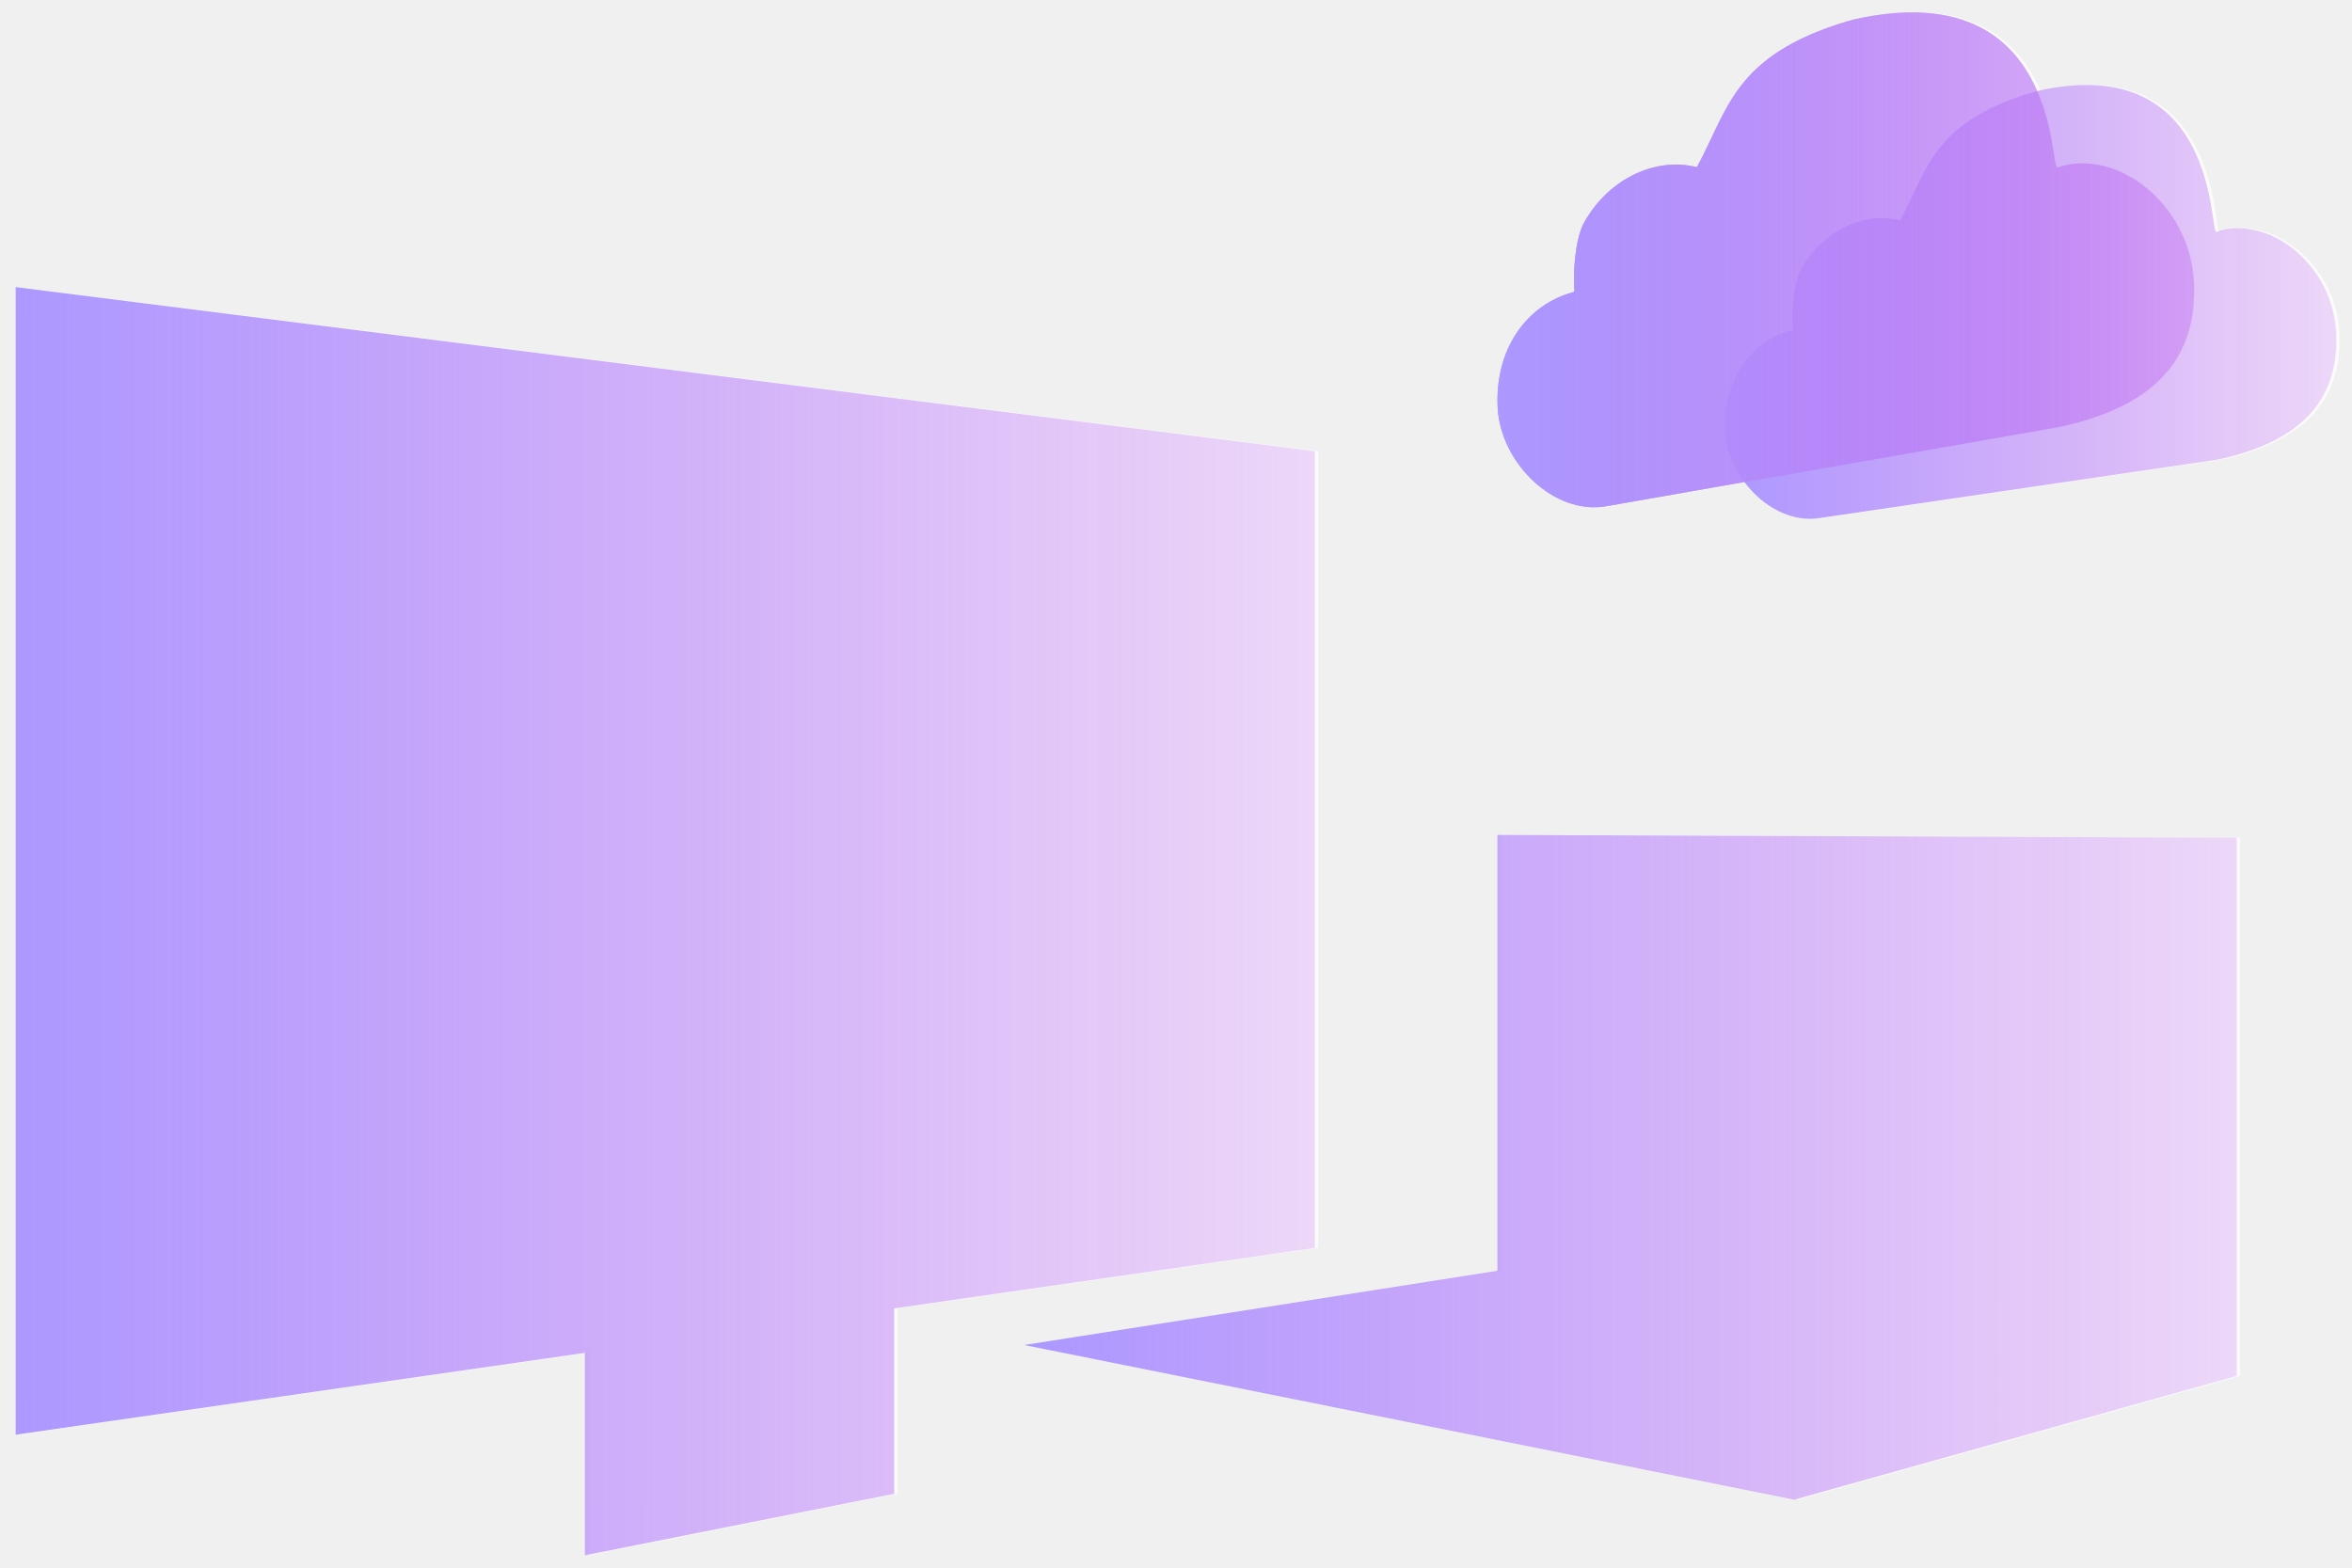
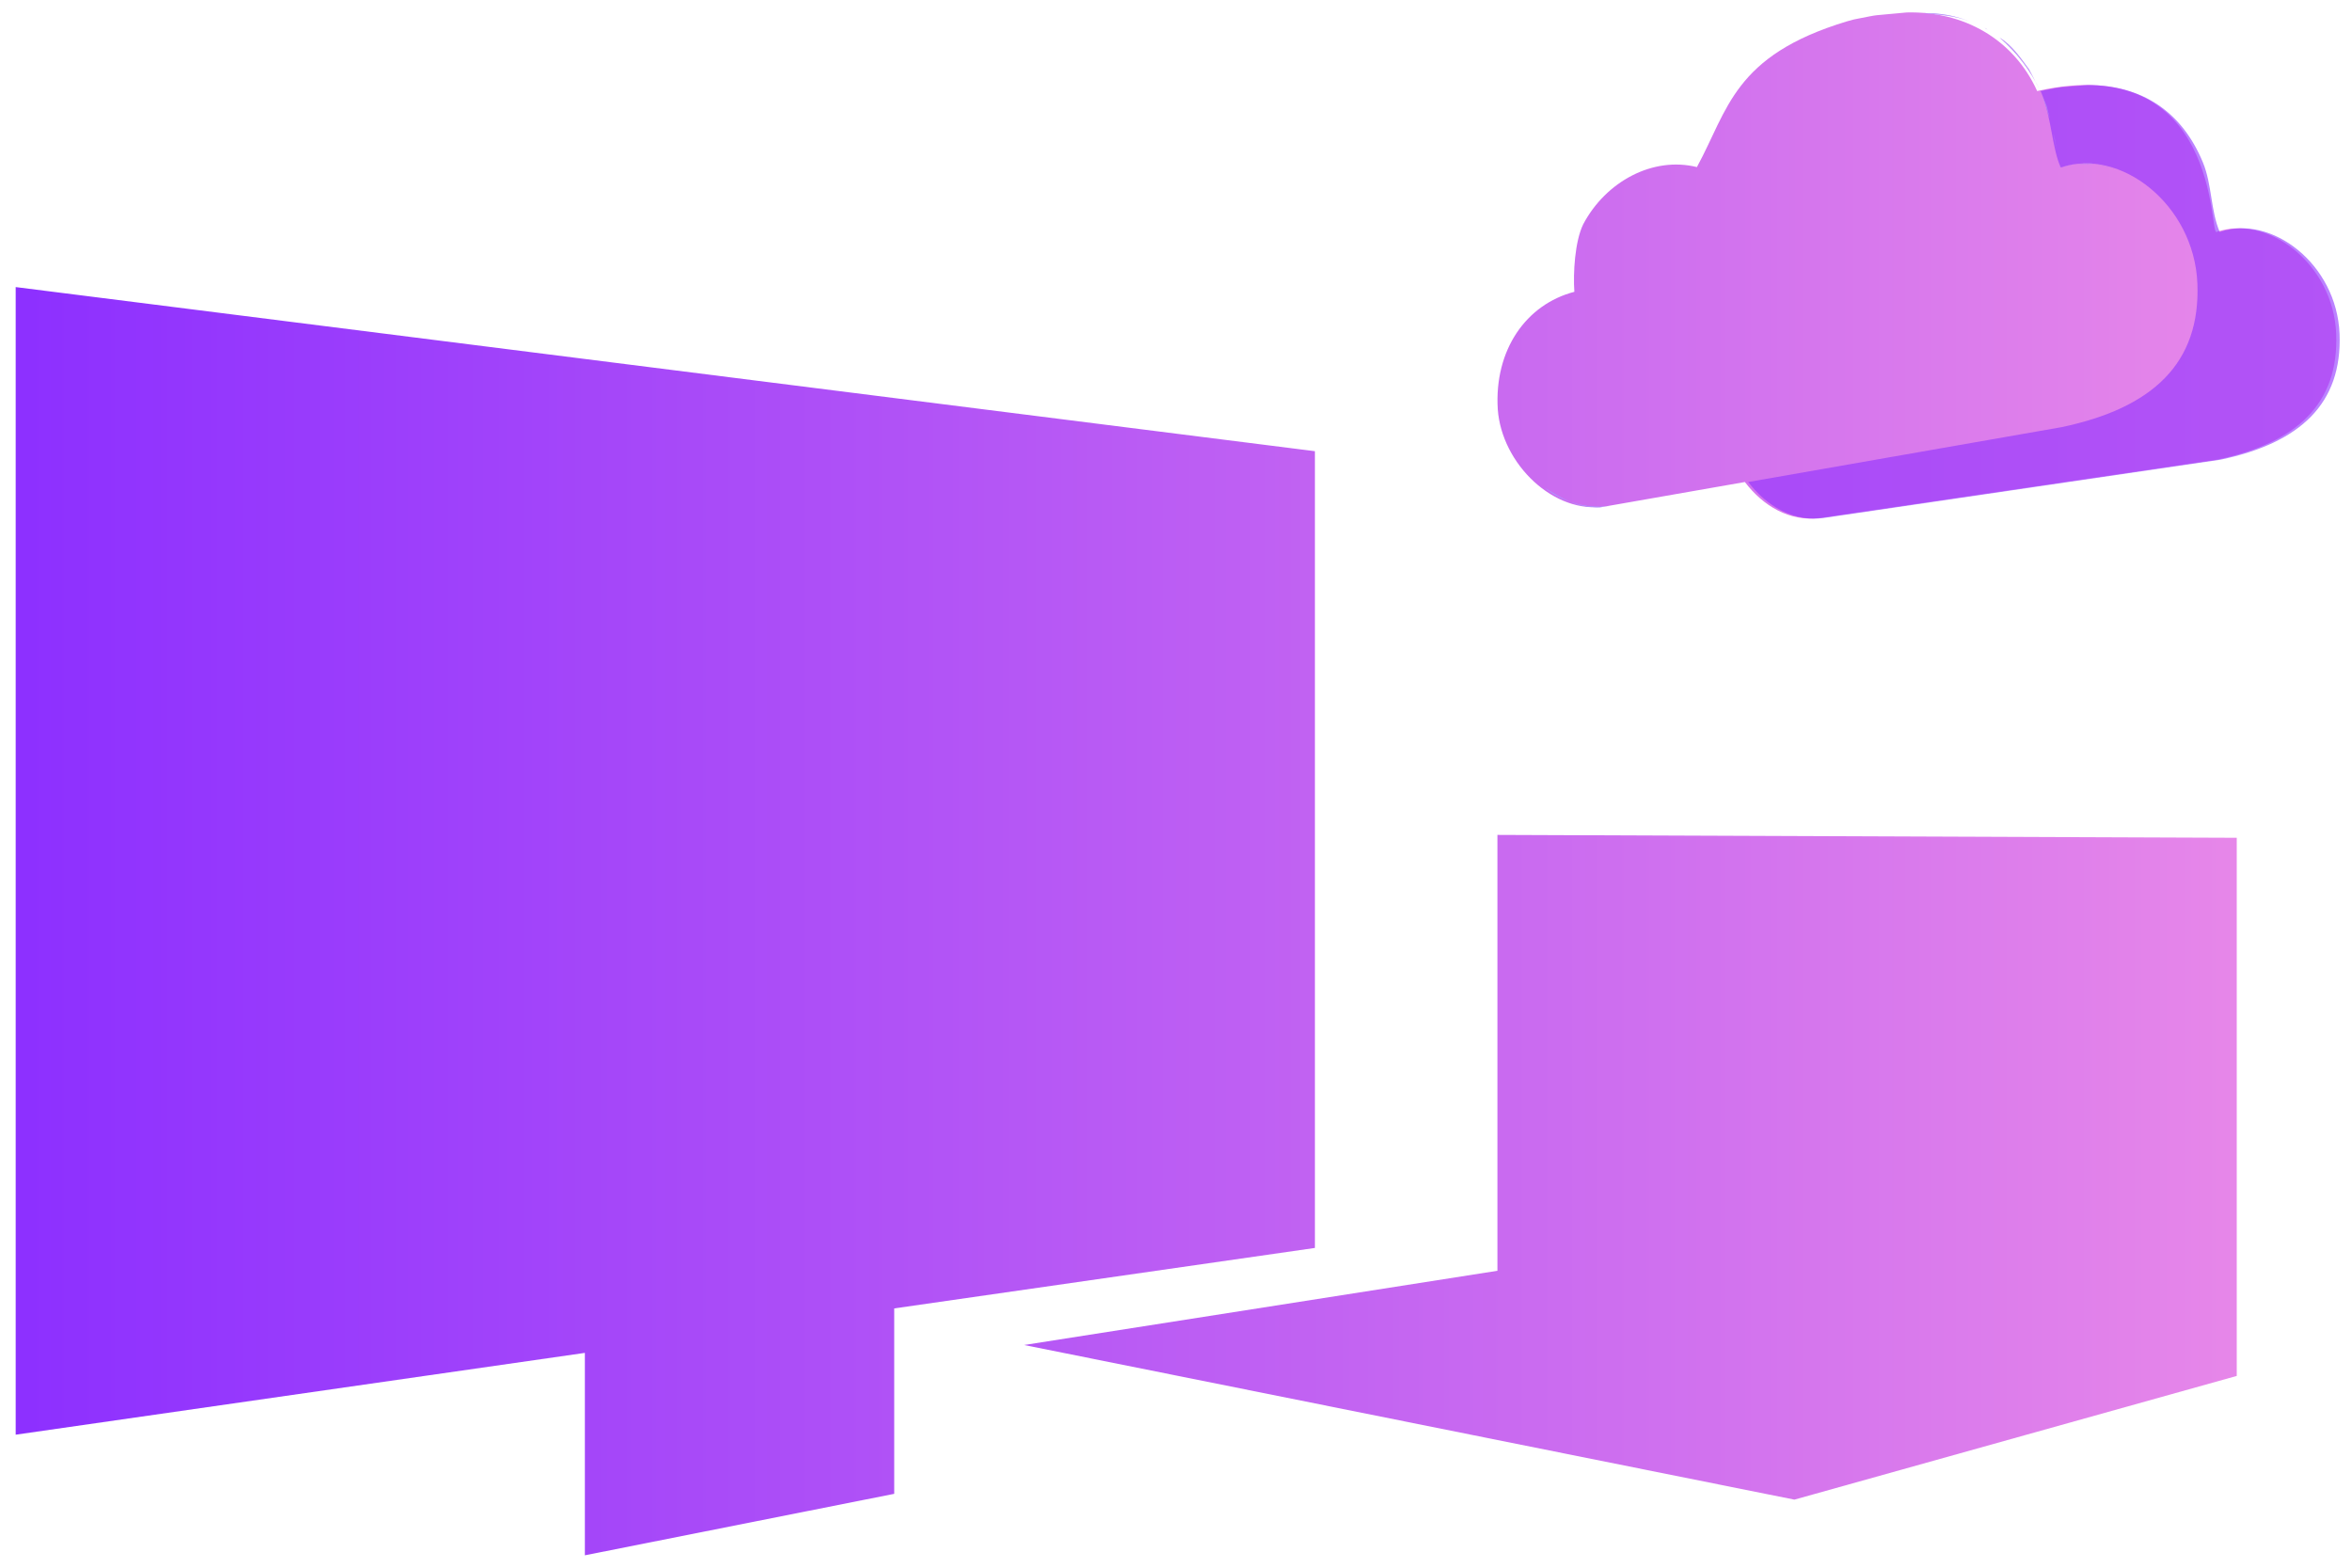
<svg xmlns="http://www.w3.org/2000/svg" version="1.1" x="0" y="0" width="300" height="200" viewBox="0, 0, 300, 200">
  <defs>
    <linearGradient id="Gradient_1" gradientUnits="userSpaceOnUse" x1="130.629" y1="148.903" x2="285.299" y2="148.903">
      <stop offset="0" stop-color="#AC98FF" />
      <stop offset="0" stop-color="#5F41DB" stop-opacity="0.8" />
      <stop offset="0" stop-color="#AC98FF" />
      <stop offset="1" stop-color="#C16EF1" stop-opacity="0.251" />
    </linearGradient>
    <linearGradient id="Gradient_2" gradientUnits="userSpaceOnUse" x1="2" y1="117.523" x2="167.718" y2="117.523">
      <stop offset="0" stop-color="#AC98FF" />
      <stop offset="0" stop-color="#5F41DB" stop-opacity="0.8" />
      <stop offset="0" stop-color="#AC98FF" />
      <stop offset="1" stop-color="#C16EF1" stop-opacity="0.251" />
    </linearGradient>
    <linearGradient id="Gradient_3" gradientUnits="userSpaceOnUse" x1="7.429" y1="155.439" x2="162.289" y2="155.439">
      <stop offset="0" stop-color="#AC98FF" />
      <stop offset="0" stop-color="#5F41DB" stop-opacity="0.8" />
      <stop offset="0" stop-color="#AC98FF" />
      <stop offset="1" stop-color="#C16EF1" stop-opacity="0.251" />
    </linearGradient>
    <linearGradient id="Gradient_4" gradientUnits="userSpaceOnUse" x1="196.74" y1="168.891" x2="278.424" y2="168.891">
      <stop offset="0" stop-color="#AC98FF" />
      <stop offset="0" stop-color="#5F41DB" stop-opacity="0.8" />
      <stop offset="0" stop-color="#AC98FF" />
      <stop offset="1" stop-color="#C16EF1" stop-opacity="0.251" />
    </linearGradient>
    <linearGradient id="Gradient_5" gradientUnits="userSpaceOnUse" x1="220.053" y1="38.516" x2="298" y2="38.516">
      <stop offset="0" stop-color="#AC98FF" />
      <stop offset="0" stop-color="#5F41DB" stop-opacity="0.8" />
      <stop offset="0" stop-color="#AC98FF" />
      <stop offset="1" stop-color="#C16EF1" stop-opacity="0.251" />
    </linearGradient>
    <linearGradient id="Gradient_6" gradientUnits="userSpaceOnUse" x1="191.007" y1="33.149" x2="279.871" y2="33.149">
      <stop offset="0" stop-color="#AC98FF" />
      <stop offset="0" stop-color="#5F41DB" stop-opacity="0.8" />
      <stop offset="0" stop-color="#AC98FF" />
      <stop offset="1" stop-color="#C16EF1" stop-opacity="0.251" />
    </linearGradient>
    <linearGradient id="Gradient_7" gradientUnits="userSpaceOnUse" x1="191.007" y1="33.149" x2="279.871" y2="33.149">
+       <stop offset="0" stop-color="#AC98FF" />
+       <stop offset="0" stop-color="#5F41DB" stop-opacity="0.8" />
+       <stop offset="0" stop-color="#AC98FF" />
+       <stop offset="1" stop-color="#C16EF1" stop-opacity="0.251" />
+     </linearGradient>
+     <linearGradient id="Gradient_8" gradientUnits="userSpaceOnUse" x1="0" y1="100" x2="300" y2="100">
+       <stop offset="0" stop-color="#8C2FFF" />
+       <stop offset="1" stop-color="#EB8BE8" />
+     </linearGradient>
+     <linearGradient id="Gradient_9" gradientUnits="userSpaceOnUse" x1="220.481" y1="38.516" x2="298.428" y2="38.516">
+       <stop offset="0" stop-color="#AC98FF" />
+       <stop offset="0" stop-color="#5F41DB" stop-opacity="0.8" />
+       <stop offset="0" stop-color="#AC98FF" />
+       <stop offset="1" stop-color="#C16EF1" stop-opacity="0.251" />
+     </linearGradient>
+     <linearGradient id="Gradient_10" gradientUnits="userSpaceOnUse" x1="220.481" y1="38.516" x2="298.428" y2="38.516">
+       <stop offset="0" stop-color="#AC98FF" />
+       <stop offset="0" stop-color="#5F41DB" stop-opacity="0.8" />
+       <stop offset="0" stop-color="#AC98FF" />
+       <stop offset="1" stop-color="#C16EF1" stop-opacity="0.251" />
+     </linearGradient>
+     <linearGradient id="Gradient_11" gradientUnits="userSpaceOnUse" x1="220.481" y1="38.516" x2="298.428" y2="38.516">
+       <stop offset="0" stop-color="#AC98FF" />
+       <stop offset="0" stop-color="#5F41DB" stop-opacity="0.8" />
+       <stop offset="0" stop-color="#AC98FF" />
+       <stop offset="1" stop-color="#C16EF1" stop-opacity="0.251" />
+     </linearGradient>
+     <linearGradient id="Gradient_12" gradientUnits="userSpaceOnUse" x1="220.481" y1="38.516" x2="298.428" y2="38.516">
+       <stop offset="0" stop-color="#AC98FF" />
+       <stop offset="0" stop-color="#5F41DB" stop-opacity="0.8" />
+       <stop offset="0" stop-color="#AC98FF" />
+       <stop offset="1" stop-color="#C16EF1" stop-opacity="0.251" />
+     </linearGradient>
+     <linearGradient id="Gradient_13" gradientUnits="userSpaceOnUse" x1="220.481" y1="38.516" x2="298.428" y2="38.516">
+       <stop offset="0" stop-color="#AC98FF" />
+       <stop offset="0" stop-color="#5F41DB" stop-opacity="0.8" />
+       <stop offset="0" stop-color="#AC98FF" />
+       <stop offset="1" stop-color="#C16EF1" stop-opacity="0.251" />
+     </linearGradient>
+     <linearGradient id="Gradient_14" gradientUnits="userSpaceOnUse" x1="220.481" y1="38.516" x2="298.428" y2="38.516">
+       <stop offset="0" stop-color="#AC98FF" />
+       <stop offset="0" stop-color="#5F41DB" stop-opacity="0.8" />
+       <stop offset="0" stop-color="#AC98FF" />
+       <stop offset="1" stop-color="#C16EF1" stop-opacity="0.251" />
+     </linearGradient>
+     <linearGradient id="Gradient_15" gradientUnits="userSpaceOnUse" x1="220.481" y1="38.516" x2="298.428" y2="38.516">
+       <stop offset="0" stop-color="#AC98FF" />
+       <stop offset="0" stop-color="#5F41DB" stop-opacity="0.8" />
+       <stop offset="0" stop-color="#AC98FF" />
+       <stop offset="1" stop-color="#C16EF1" stop-opacity="0.251" />
+     </linearGradient>
+     <linearGradient id="Gradient_16" gradientUnits="userSpaceOnUse" x1="220.481" y1="38.516" x2="298.428" y2="38.516">
+       <stop offset="0" stop-color="#AC98FF" />
+       <stop offset="0" stop-color="#5F41DB" stop-opacity="0.8" />
+       <stop offset="0" stop-color="#AC98FF" />
+       <stop offset="1" stop-color="#C16EF1" stop-opacity="0.251" />
+     </linearGradient>
+     <linearGradient id="Gradient_17" gradientUnits="userSpaceOnUse" x1="220.481" y1="38.516" x2="298.428" y2="38.516">
+       <stop offset="0" stop-color="#AC98FF" />
+       <stop offset="0" stop-color="#5F41DB" stop-opacity="0.8" />
+       <stop offset="0" stop-color="#AC98FF" />
+       <stop offset="1" stop-color="#C16EF1" stop-opacity="0.251" />
+     </linearGradient>
+     <linearGradient id="Gradient_18" gradientUnits="userSpaceOnUse" x1="220.481" y1="38.516" x2="298.428" y2="38.516">
+       <stop offset="0" stop-color="#AC98FF" />
+       <stop offset="0" stop-color="#5F41DB" stop-opacity="0.8" />
+       <stop offset="0" stop-color="#AC98FF" />
+       <stop offset="1" stop-color="#C16EF1" stop-opacity="0.251" />
+     </linearGradient>
+     <linearGradient id="Gradient_19" gradientUnits="userSpaceOnUse" x1="220.481" y1="38.516" x2="298.428" y2="38.516">
+       <stop offset="0" stop-color="#AC98FF" />
+       <stop offset="0" stop-color="#5F41DB" stop-opacity="0.8" />
+       <stop offset="0" stop-color="#AC98FF" />
+       <stop offset="1" stop-color="#C16EF1" stop-opacity="0.251" />
+     </linearGradient>
+     <linearGradient id="Gradient_20" gradientUnits="userSpaceOnUse" x1="220.481" y1="38.516" x2="298.428" y2="38.516">
+       <stop offset="0" stop-color="#AC98FF" />
+       <stop offset="0" stop-color="#5F41DB" stop-opacity="0.8" />
+       <stop offset="0" stop-color="#AC98FF" />
+       <stop offset="1" stop-color="#C16EF1" stop-opacity="0.251" />
+     </linearGradient>
+     <linearGradient id="Gradient_21" gradientUnits="userSpaceOnUse" x1="220.481" y1="38.516" x2="298.428" y2="38.516">
+       <stop offset="0" stop-color="#AC98FF" />
+       <stop offset="0" stop-color="#5F41DB" stop-opacity="0.8" />
+       <stop offset="0" stop-color="#AC98FF" />
+       <stop offset="1" stop-color="#C16EF1" stop-opacity="0.251" />
+     </linearGradient>
+     <linearGradient id="Gradient_22" gradientUnits="userSpaceOnUse" x1="220.481" y1="38.516" x2="298.428" y2="38.516">
+       <stop offset="0" stop-color="#AC98FF" />
+       <stop offset="0" stop-color="#5F41DB" stop-opacity="0.8" />
+       <stop offset="0" stop-color="#AC98FF" />
+       <stop offset="1" stop-color="#C16EF1" stop-opacity="0.251" />
+     </linearGradient>
+     <linearGradient id="Gradient_23" gradientUnits="userSpaceOnUse" x1="220.481" y1="38.516" x2="298.428" y2="38.516">
+       <stop offset="0" stop-color="#AC98FF" />
+       <stop offset="0" stop-color="#5F41DB" stop-opacity="0.8" />
+       <stop offset="0" stop-color="#AC98FF" />
+       <stop offset="1" stop-color="#C16EF1" stop-opacity="0.251" />
+     </linearGradient>
+     <linearGradient id="Gradient_24" gradientUnits="userSpaceOnUse" x1="220.481" y1="38.516" x2="298.428" y2="38.516">
+       <stop offset="0" stop-color="#AC98FF" />
+       <stop offset="0" stop-color="#5F41DB" stop-opacity="0.8" />
+       <stop offset="0" stop-color="#AC98FF" />
+       <stop offset="1" stop-color="#C16EF1" stop-opacity="0.251" />
+     </linearGradient>
+     <linearGradient id="Gradient_25" gradientUnits="userSpaceOnUse" x1="220.481" y1="38.516" x2="298.428" y2="38.516">
+       <stop offset="0" stop-color="#AC98FF" />
+       <stop offset="0" stop-color="#5F41DB" stop-opacity="0.8" />
+       <stop offset="0" stop-color="#AC98FF" />
+       <stop offset="1" stop-color="#C16EF1" stop-opacity="0.251" />
+     </linearGradient>
+     <linearGradient id="Gradient_26" gradientUnits="userSpaceOnUse" x1="220.481" y1="38.516" x2="298.428" y2="38.516">
      <stop offset="0" stop-color="#AC98FF" />
      <stop offset="0" stop-color="#5F41DB" stop-opacity="0.8" />
      <stop offset="0" stop-color="#AC98FF" />
      <stop offset="1" stop-color="#C16EF1" stop-opacity="0.251" />
    </linearGradient>
  </defs>
  <g id="Layer_1" opacity="0.702">
    <path d="M285.728,175.536 L229.305,191.319 L131.058,171.591 L191.427,162.121 L191.427,106.487 L191.435,106.515 L285.728,106.882 L285.728,175.536 z" fill="#FFFFFF" />
    <path d="M168.147,57.561 L2.429,36.624 L2.429,183.033 L75.029,172.596 L75.029,198.421 L114.486,190.578 L114.486,166.923 L168.147,159.208 L168.147,57.561 z" fill="#FFFFFF" />
    <path d="M7.858,163.872 L162.718,147.005" fill="#FFFFFF" />
    <path d="M197.169,162.759 L278.853,175.022" fill="#FFFFFF" />
    <path d="M260.381,11.59 C283.537,6.414 282.239,29.905 283.131,29.594 C289.698,27.305 298.06,33.671 298.413,42.587 C298.765,51.487 293.41,56.502 283.224,58.645 L232.608,66.081 C226.813,67.036 220.952,61.339 220.513,55.218 C220.106,48.576 223.682,43.479 229.081,42.073 C228.934,39.978 229.137,36.436 230.07,34.521 C232.606,29.72 237.871,26.897 242.792,28.116 C246.283,21.726 246.876,15.645 259.568,11.812 L260.381,11.59 z" fill="#FFFFFF" id="Layer_2" />
    <g id="Layer_2">
      <path d="M236.923,2.476 C263.322,-3.425 261.842,21.729 262.859,21.374 C270.346,18.764 279.879,26.022 280.281,36.187 C280.682,46.334 274.578,52.051 262.966,54.493 L205.26,64.599 C198.653,65.688 191.971,59.193 191.471,52.214 C191.007,44.642 195.084,38.831 201.24,37.228 C201.071,34.84 201.303,30.802 202.366,28.618 C205.257,23.145 211.26,19.926 216.87,21.316 C220.85,14.032 221.526,7.098 235.996,2.728 L236.923,2.476 z" fill="#FFFFFF" />
      <path d="M236.923,2.476 C263.322,-3.425 261.842,21.729 262.859,21.374 C270.346,18.764 279.879,26.022 280.281,36.187 C280.682,46.334 274.578,52.051 262.966,54.493 L205.26,64.599 C198.653,65.688 191.971,59.193 191.471,52.214 C191.007,44.642 195.084,38.831 201.24,37.228 C201.071,34.84 201.303,30.802 202.366,28.618 C205.257,23.145 211.26,19.926 216.87,21.316 C220.85,14.032 221.526,7.098 235.996,2.728 L236.923,2.476 z" fill="#FFFFFF" />
    </g>
  </g>
-   <g id="Layer_2">
+   <g id="Layer_2" display="none">
    <path d="M285.299,175.536 L228.876,191.319 L130.629,171.591 L190.998,162.121 L190.998,106.487 L191.006,106.515 L285.299,106.882 L285.299,175.536 z" fill="url(#Gradient_1)" />
    <path d="M167.718,57.561 L2,36.624 L2,183.033 L74.6,172.596 L74.6,198.421 L114.057,190.578 L114.057,166.923 L167.718,159.208 L167.718,57.561 z" fill="url(#Gradient_2)" />
    <path d="M7.429,163.872 L162.289,147.005" fill="url(#Gradient_3)" />
    <path d="M196.74,162.759 L278.424,175.022" fill="url(#Gradient_4)" />
    <path d="M259.952,11.59 C283.108,6.414 281.81,29.905 282.702,29.594 C289.269,27.305 297.631,33.671 297.984,42.587 C298.336,51.487 292.981,56.502 282.795,58.645 L232.179,66.081 C226.384,67.036 220.523,61.339 220.084,55.218 C219.677,48.576 223.253,43.479 228.652,42.073 C228.505,39.978 228.708,36.436 229.641,34.521 C232.177,29.72 237.442,26.897 242.363,28.116 C245.854,21.726 246.447,15.645 259.139,11.812 L259.952,11.59 z" fill="url(#Gradient_5)" id="Layer_2" />
    <g id="Layer_2">
      <path d="M236.494,2.476 C262.893,-3.425 261.413,21.729 262.43,21.374 C269.917,18.764 279.45,26.022 279.852,36.187 C280.253,46.334 274.149,52.051 262.537,54.493 L204.831,64.599 C198.224,65.688 191.542,59.193 191.042,52.214 C190.578,44.642 194.655,38.831 200.811,37.228 C200.642,34.84 200.874,30.802 201.937,28.618 C204.828,23.145 210.831,19.926 216.441,21.316 C220.421,14.032 221.097,7.098 235.567,2.728 L236.494,2.476 z" fill="url(#Gradient_6)" />
      <path d="M236.494,2.476 C262.893,-3.425 261.413,21.729 262.43,21.374 C269.917,18.764 279.45,26.022 279.852,36.187 C280.253,46.334 274.149,52.051 262.537,54.493 L204.831,64.599 C198.224,65.688 191.542,59.193 191.042,52.214 C190.578,44.642 194.655,38.831 200.811,37.228 C200.642,34.84 200.874,30.802 201.937,28.618 C204.828,23.145 210.831,19.926 216.441,21.316 C220.421,14.032 221.097,7.098 235.567,2.728 L236.494,2.476 z" fill="url(#Gradient_7)" />
    </g>
  </g>
+   <g id="Layer_2">
+     <path d="M0,0 L300,0 L300,200 L0,200 L0,0 z" fill="url(#Gradient_8)" />
+   </g>
+   <g id="Layer_3">
+     <path d="M300.25,-0.25 L300.25,200.25 L-0.25,200.25 L-0.25,-0.25 L300.25,-0.25 z M2,36.624 L2,183.033 L74.6,172.596 L74.6,198.421 L114.057,190.578 L114.057,166.923 L167.718,159.208 L167.718,57.561 L2,36.624 z M190.998,106.487 L190.998,162.121 L130.629,171.591 L228.876,191.319 L285.299,175.536 L285.299,106.882 L191.006,106.515 L190.998,106.487 z M243.209,1.589 C238.079,2.091 240.309,1.737 236.494,2.476 L235.567,2.728 C221.097,7.098 220.421,14.032 216.441,21.316 C210.831,19.926 204.828,23.145 201.937,28.618 C200.874,30.802 200.642,34.84 200.811,37.228 C194.655,38.831 190.578,44.642 191.042,52.214 C191.542,59.193 198.224,65.688 204.831,64.599 L222.562,61.494 C224.851,64.516 228.271,66.611 232.179,66.081 L282.795,58.645 C292.981,56.502 298.336,51.487 297.984,42.587 C297.631,33.671 289.269,27.305 282.702,29.594 C281.81,29.905 283.108,6.414 259.952,11.59 L259.845,11.619 C256.828,4.964 250.447,1.411 243.209,1.589 z" fill="#FFFFFF" />
+   </g>
+   <g id="Layer_5">
+     <path d="M204.022,64.716 C201.081,64.714 199.47,63.761 197.069,62.268 C199.518,64.123 202.225,64.886 205.26,64.599 L204.022,64.716 z" fill="url(#Gradient_9)" />
+     <path d="M255.058,4.809 C256.662,5.78 257.703,7.364 258.798,8.823 L260.256,11.624 C258.993,8.986 257.252,6.718 255.058,4.809 z" fill="url(#Gradient_10)" />
+     <path d="M253.137,3.557 C253.361,3.652 253.221,3.584 253.54,3.796 L253.137,3.557 z" fill="url(#Gradient_11)" />
+     <path d="M245.34,1.671 C247.333,1.661 249.341,1.953 251.187,2.733 C249.341,1.965 247.297,1.873 245.34,1.671 z" fill="url(#Gradient_12)" />
+     <path d="M239.328,2.011 L239.157,2.043 C239.321,2.011 239.263,2.017 239.328,2.011 z" fill="url(#Gradient_13)" />
+     <path d="M204.022,64.716 C201.081,64.714 199.47,63.761 197.069,62.268 C199.518,64.123 202.225,64.886 205.26,64.599 L204.022,64.716 z" fill="url(#Gradient_14)" />
+     <path d="M255.058,4.809 C256.662,5.78 257.703,7.364 258.798,8.823 L260.256,11.624 C258.993,8.986 257.252,6.718 255.058,4.809 z" fill="url(#Gradient_15)" />
+     <path d="M253.137,3.557 C253.361,3.652 253.221,3.584 253.54,3.796 L253.137,3.557 z" fill="url(#Gradient_16)" />
+     <path d="M245.34,1.671 C247.333,1.661 249.341,1.953 251.187,2.733 C249.341,1.965 247.297,1.873 245.34,1.671 z" fill="url(#Gradient_17)" />
+     <path d="M239.328,2.011 L239.157,2.043 C239.321,2.011 239.263,2.017 239.328,2.011 z" fill="url(#Gradient_18)" />
+     <path d="M266.27,10.847 C273.234,10.859 278.305,14.24 280.986,20.728 C282.151,23.547 281.97,26.913 283.13,29.594 C289.697,27.305 298.059,33.671 298.413,42.587 C298.764,51.487 293.409,56.502 283.223,58.645 L232.607,66.081 C228.699,66.611 225.28,64.516 222.99,61.494 L262.966,54.493 C274.578,52.051 280.682,46.334 280.281,36.187 C279.879,26.022 270.346,18.764 262.859,21.374 C261.751,18.997 261.68,15.032 260.414,11.929 L260.274,11.619 L260.38,11.59 C263.726,10.948 261.771,11.251 266.27,10.847 z" fill="#8E31FF" fill-opacity="0.604" />
+     <path d="M267.212,20.901 L269.999,21.572 C267.081,20.869 267.331,20.667 264.284,20.999 C263.796,21.052 263.334,21.249 262.859,21.374 C262.693,21.3 262.78,21.365 262.692,21.093 L262.859,21.374 C265.228,20.75 263.793,21.015 267.212,20.901 z" fill="url(#Gradient_19)" />
+     <path d="M262.595,20.732 L262.618,20.861 C262.602,20.811 262.614,20.852 262.595,20.732 z" fill="url(#Gradient_20)" />
+     <path d="M261.908,16.981 C262.152,17.955 261.972,17.203 262.35,19.256 L261.908,16.981 z" fill="url(#Gradient_21)" />
+     <path d="M260.511,12.229 C261.25,13.982 260.915,13.016 261.45,15.149 L260.511,12.229 z" fill="url(#Gradient_22)" />
+     <path d="M267.212,20.901 L269.999,21.572 C267.081,20.869 267.331,20.667 264.284,20.999 C263.796,21.052 263.334,21.249 262.859,21.374 C262.693,21.3 262.78,21.365 262.692,21.093 L262.859,21.374 C265.228,20.75 263.793,21.015 267.212,20.901 z" fill="url(#Gradient_23)" />
+     <path d="M262.595,20.732 L262.618,20.861 C262.602,20.811 262.614,20.852 262.595,20.732 z" fill="url(#Gradient_24)" />
+     <path d="M261.908,16.981 C262.152,17.955 261.972,17.203 262.35,19.256 L261.908,16.981 z" fill="url(#Gradient_25)" />
+     <path d="M260.511,12.229 C261.25,13.982 260.915,13.016 261.45,15.149 L260.511,12.229 z" fill="url(#Gradient_26)" />
+   </g>
</svg>
